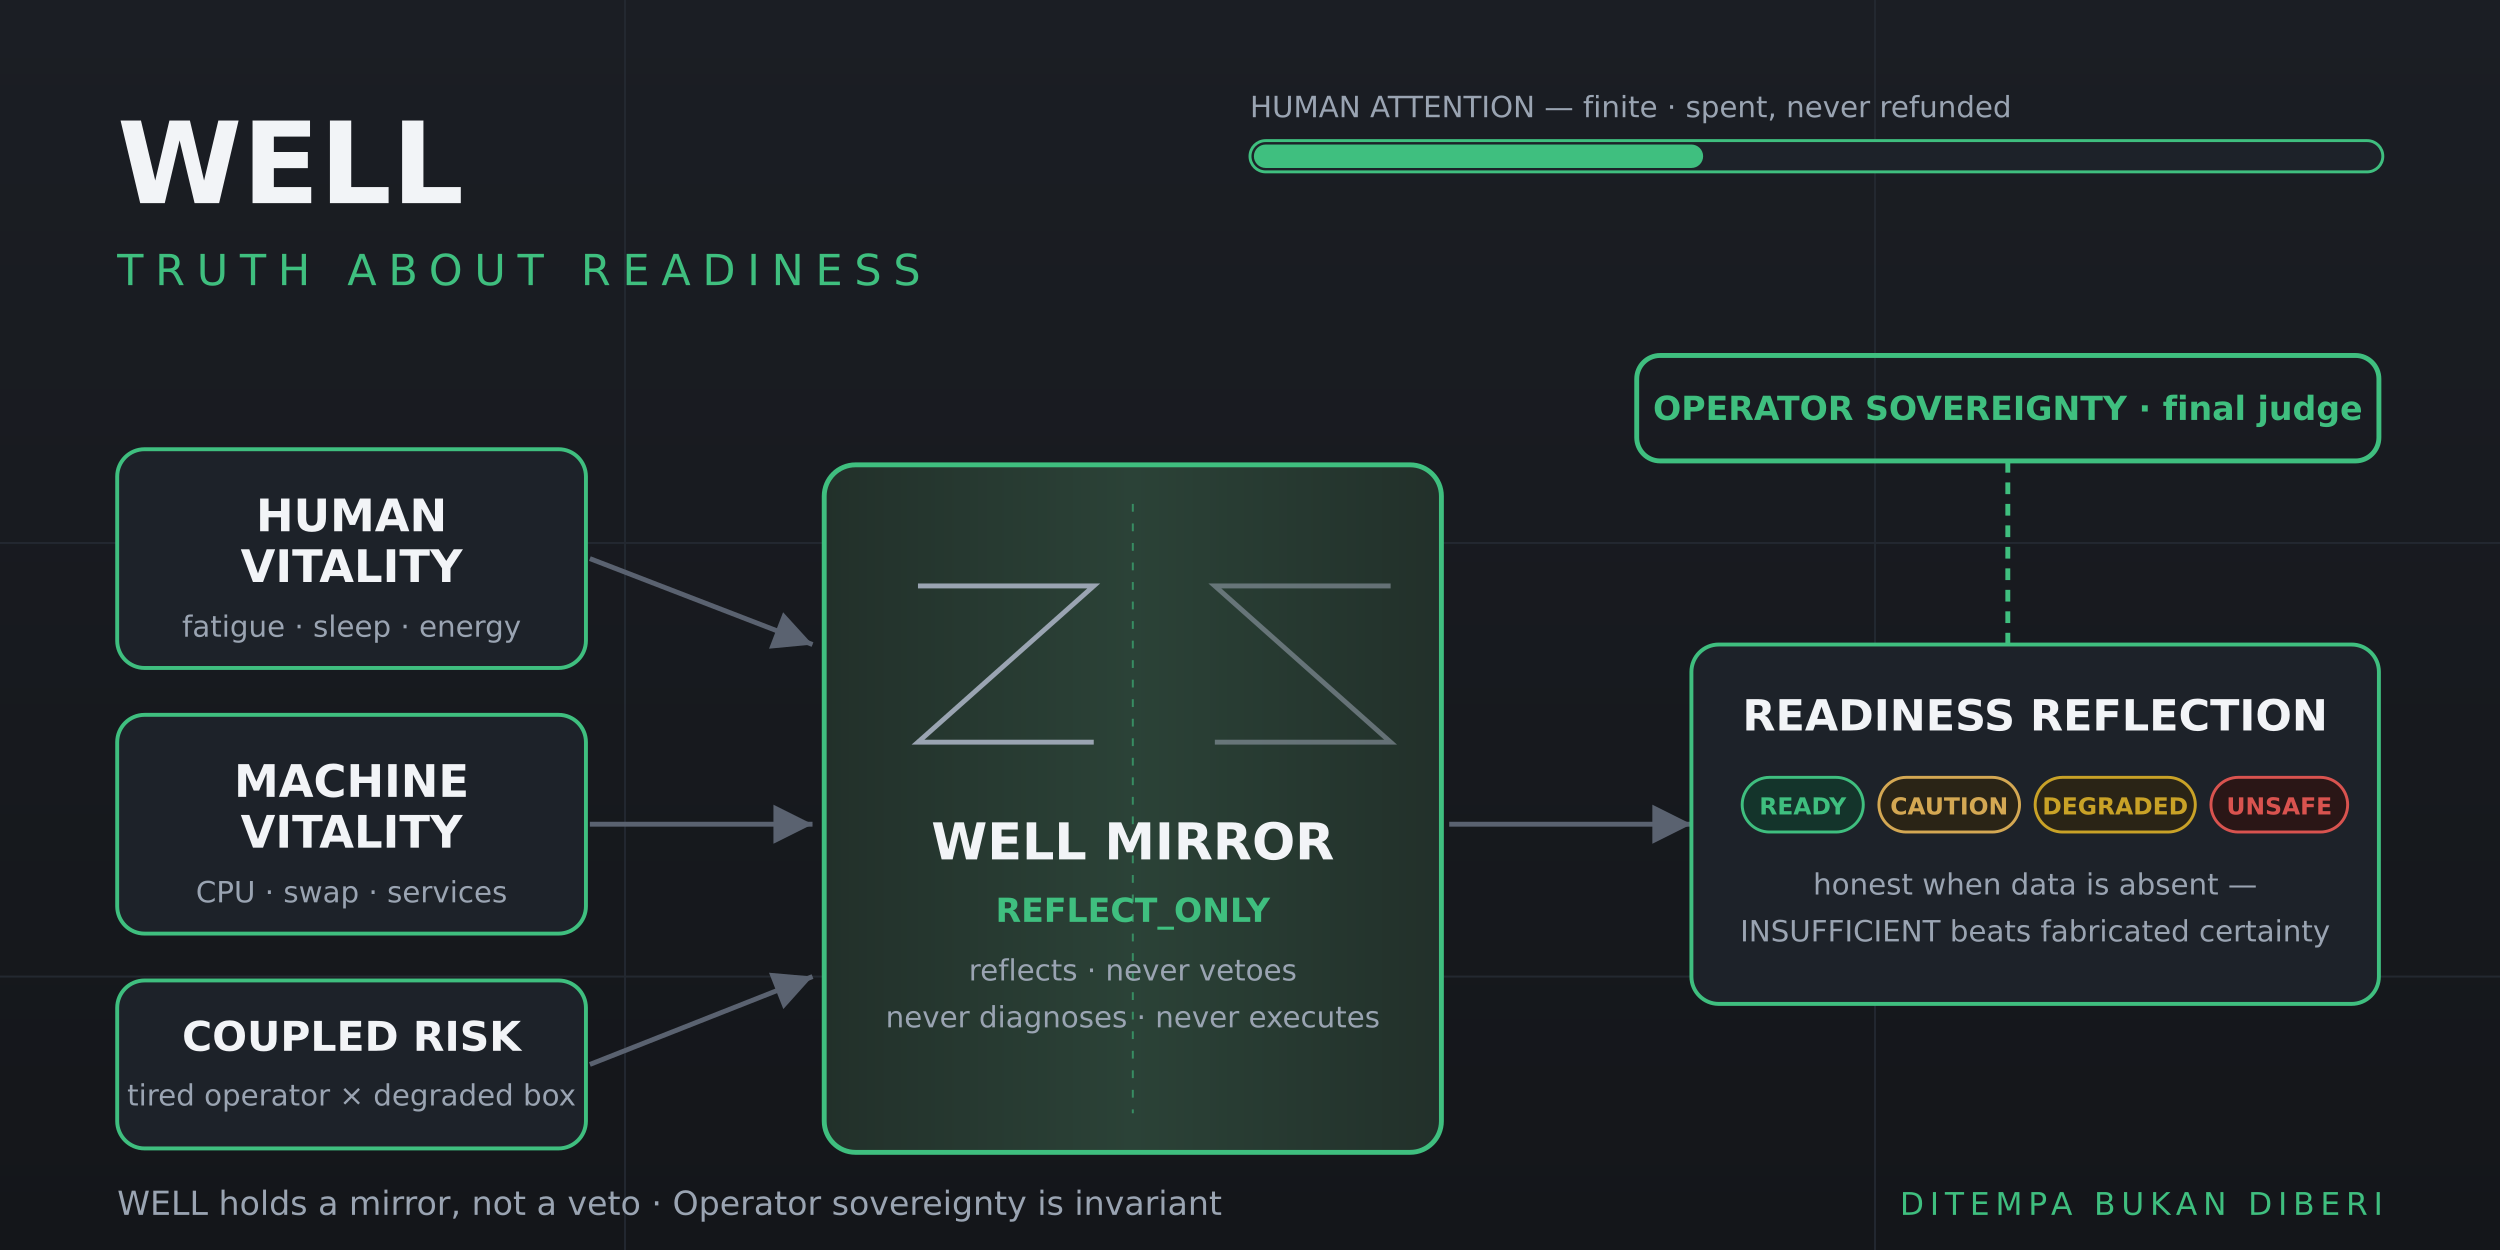
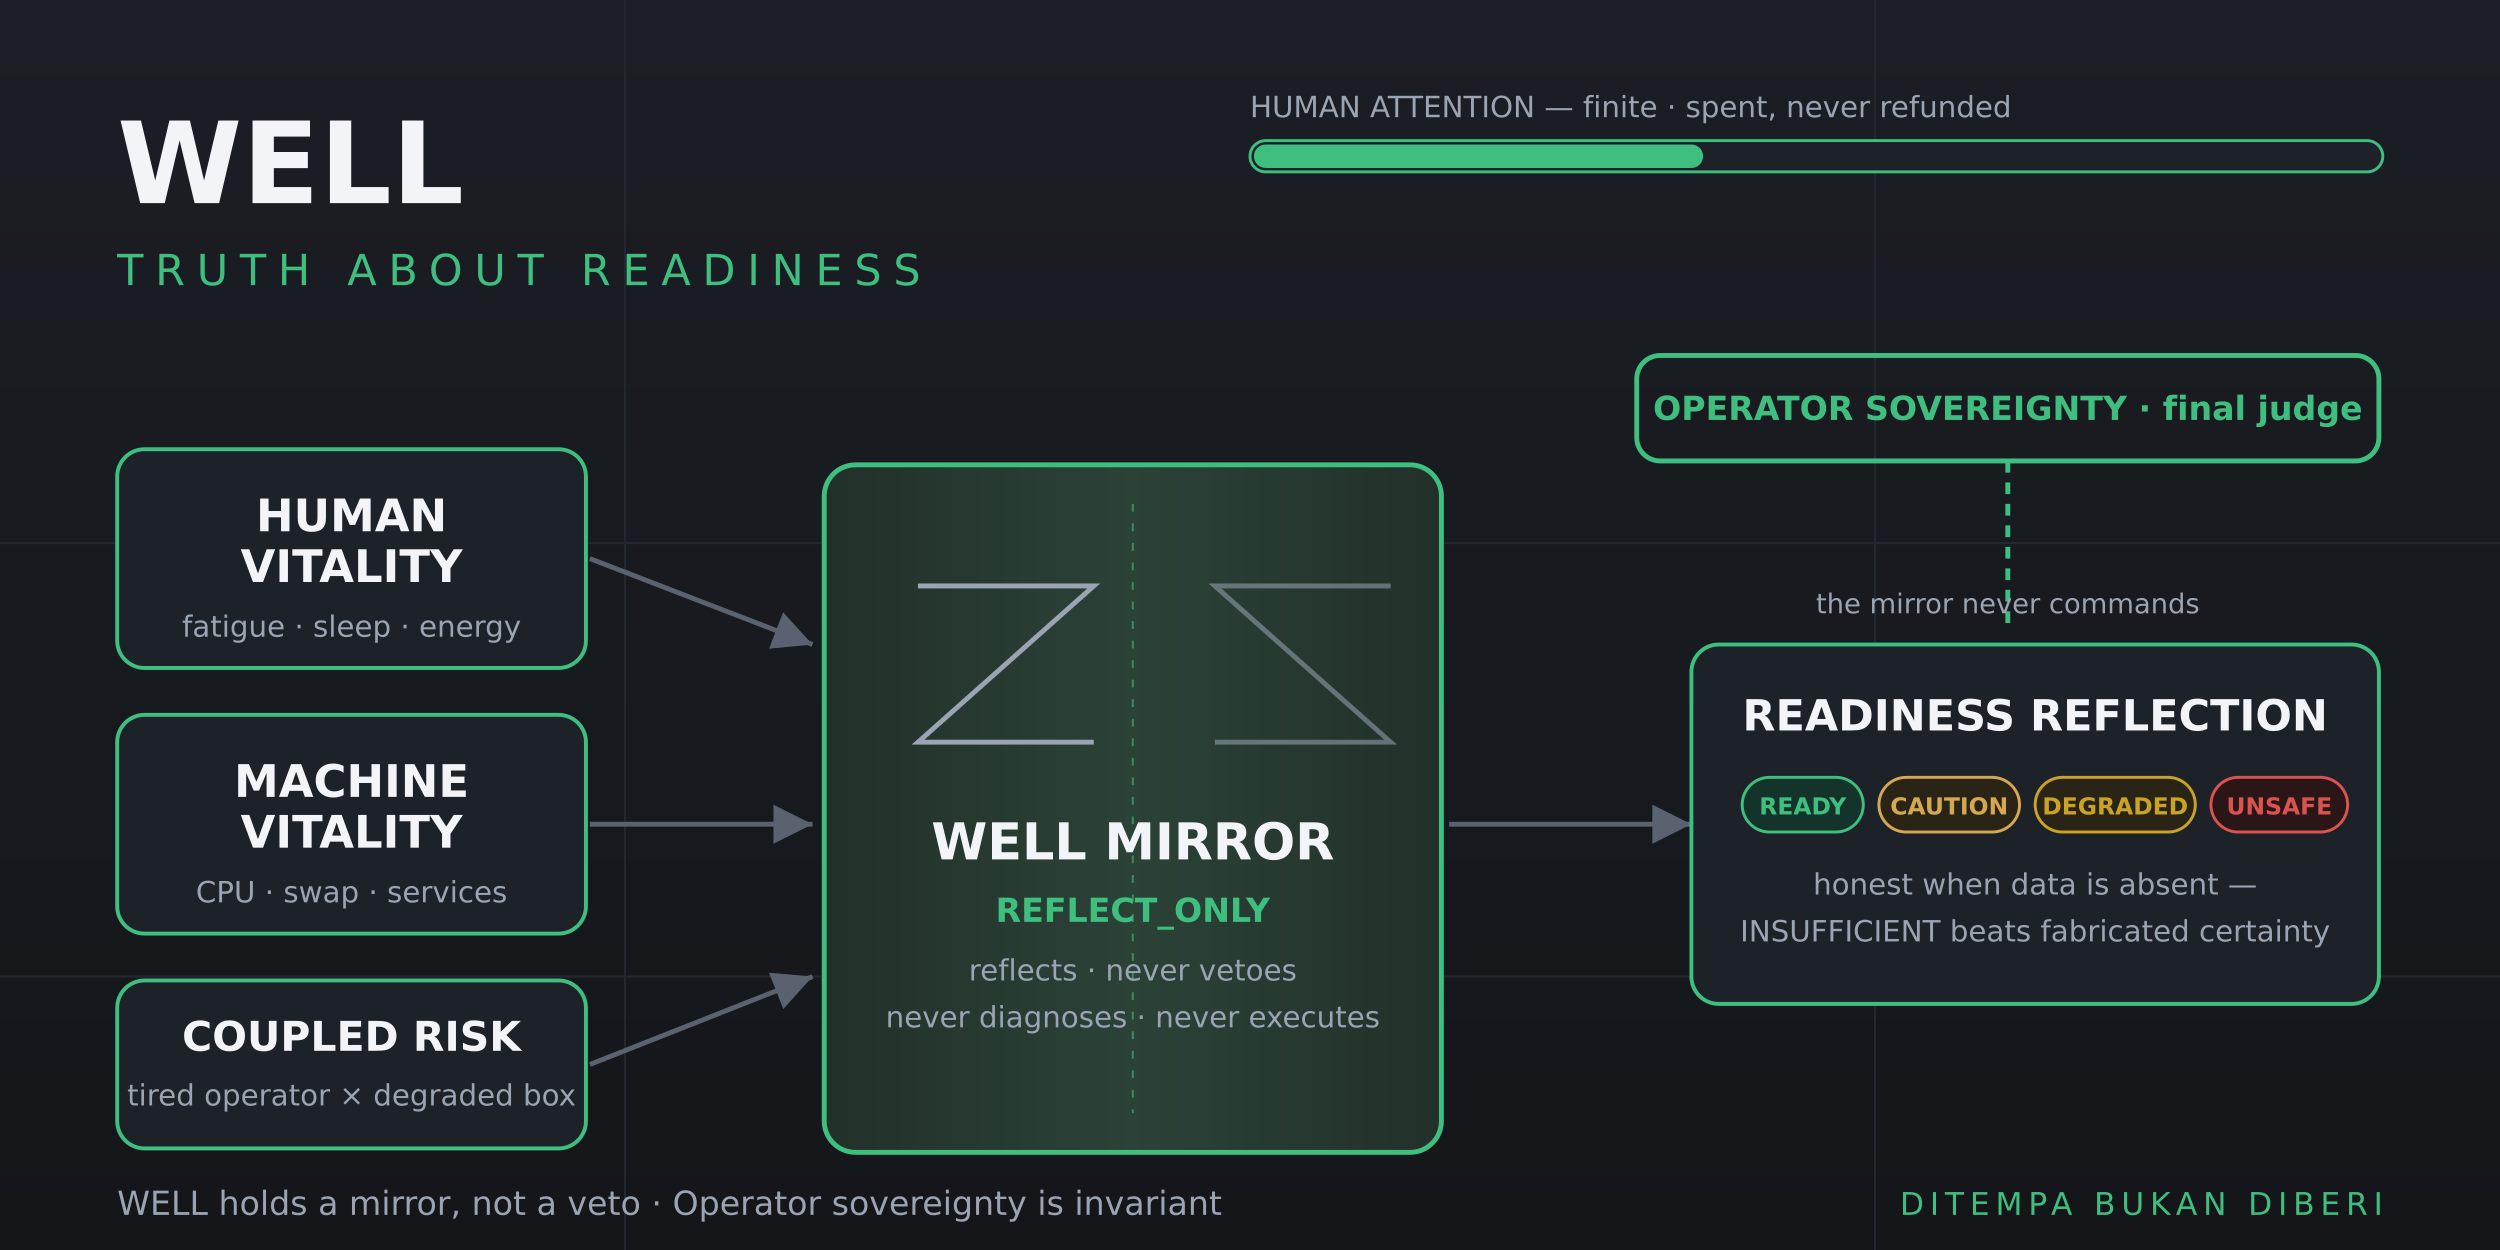
<svg xmlns="http://www.w3.org/2000/svg" viewBox="0 0 1280 640" font-family="DejaVu Sans, Liberation Sans, sans-serif">
  <defs>
    <marker id="ah" markerWidth="10" markerHeight="10" refX="8" refY="4" orient="auto">
      <path d="M0,0 L8,4 L0,8 z" fill="#5a6270" />
    </marker>
    <linearGradient id="fade" x1="0" y1="0" x2="0" y2="1">
      <stop offset="0" stop-color="#1b1e24" />
      <stop offset="1" stop-color="#14161a" />
    </linearGradient>
    <linearGradient id="mirrorface" x1="0" y1="0" x2="1" y2="0">
      <stop offset="0" stop-color="#22302a" />
      <stop offset="0.5" stop-color="#2b4237" />
      <stop offset="1" stop-color="#22302a" />
    </linearGradient>
  </defs>
  <rect width="1280" height="640" fill="url(#fade)" />
  <g stroke="#232830" stroke-width="1">
    <line x1="0" y1="278" x2="1280" y2="278" />
    <line x1="0" y1="500" x2="1280" y2="500" />
    <line x1="320" y1="0" x2="320" y2="640" />
    <line x1="960" y1="0" x2="960" y2="640" />
  </g>
  <text x="60" y="104" fill="#f2f4f7" font-size="58" font-weight="700">WELL</text>
  <text x="60" y="146" fill="#3fbf7f" font-size="22" letter-spacing="6">TRUTH ABOUT READINESS</text>
  <g>
    <rect x="640" y="72" width="580" height="16" rx="8" fill="#1d2229" stroke="#3fbf7f" stroke-width="1.5" />
    <rect x="642" y="74" width="230" height="12" rx="6" fill="#3fbf7f" />
    <text x="640" y="60" fill="#9aa4b2" font-size="15">HUMAN ATTENTION — finite · spent, never refunded</text>
    <rect x="838" y="182" width="380" height="54" rx="12" fill="none" stroke="#3fbf7f" stroke-width="2.5" />
    <text x="1028" y="215" fill="#3fbf7f" font-size="17" font-weight="700" text-anchor="middle">OPERATOR SOVEREIGNTY · final judge</text>
-     <line x1="1028" y1="236" x2="1028" y2="330" stroke="#3fbf7f" stroke-width="2.5" stroke-dasharray="6 5" />
-     <text x="1028" y="352" fill="#9aa4b2" font-size="14" text-anchor="middle">the mirror never commands</text>
+     <line x1="1028" y1="236" x2="1028" y2="322" stroke="#3fbf7f" stroke-width="2.5" stroke-dasharray="6 5" />
+     <text x="1028" y="314" fill="#9aa4b2" font-size="14" text-anchor="middle">the mirror never commands</text>
  </g>
  <g>
    <rect x="60" y="230" width="240" height="112" rx="14" fill="#1d2229" stroke="#3fbf7f" stroke-width="2" />
    <text x="180" y="272" fill="#f2f4f7" font-size="23" font-weight="700" text-anchor="middle">HUMAN</text>
    <text x="180" y="298" fill="#f2f4f7" font-size="23" font-weight="700" text-anchor="middle">VITALITY</text>
    <text x="180" y="326" fill="#9aa4b2" font-size="15" text-anchor="middle">fatigue · sleep · energy</text>
    <rect x="60" y="366" width="240" height="112" rx="14" fill="#1d2229" stroke="#3fbf7f" stroke-width="2" />
    <text x="180" y="408" fill="#f2f4f7" font-size="23" font-weight="700" text-anchor="middle">MACHINE</text>
    <text x="180" y="434" fill="#f2f4f7" font-size="23" font-weight="700" text-anchor="middle">VITALITY</text>
    <text x="180" y="462" fill="#9aa4b2" font-size="15" text-anchor="middle">CPU · swap · services</text>
    <rect x="60" y="502" width="240" height="86" rx="14" fill="#1d2229" stroke="#3fbf7f" stroke-width="2" />
    <text x="180" y="538" fill="#f2f4f7" font-size="21" font-weight="700" text-anchor="middle">COUPLED RISK</text>
    <text x="180" y="566" fill="#9aa4b2" font-size="15" text-anchor="middle">tired operator × degraded box</text>
  </g>
  <g stroke="#5a6270" stroke-width="2.5" marker-end="url(#ah)">
    <line x1="302" y1="286" x2="416" y2="330" />
    <line x1="302" y1="422" x2="416" y2="422" />
    <line x1="302" y1="545" x2="416" y2="500" />
    <line x1="742" y1="422" x2="866" y2="422" />
  </g>
  <g>
    <rect x="422" y="238" width="316" height="352" rx="16" fill="url(#mirrorface)" stroke="#3fbf7f" stroke-width="2.5" />
    <line x1="580" y1="258" x2="580" y2="570" stroke="#3fbf7f" stroke-width="1" stroke-dasharray="4 6" opacity="0.6" />
    <path d="M470 300 L560 300 L470 380 L560 380" fill="none" stroke="#9aa4b2" stroke-width="2.5" />
    <path d="M712 300 L622 300 L712 380 L622 380" fill="none" stroke="#9aa4b2" stroke-width="2.5" opacity="0.55" />
    <text x="580" y="440" fill="#f2f4f7" font-size="26" font-weight="700" text-anchor="middle">WELL MIRROR</text>
    <text x="580" y="472" fill="#3fbf7f" font-size="17" font-weight="700" text-anchor="middle">REFLECT_ONLY</text>
    <text x="580" y="502" fill="#9aa4b2" font-size="15" text-anchor="middle">reflects · never vetoes</text>
    <text x="580" y="526" fill="#9aa4b2" font-size="15" text-anchor="middle">never diagnoses · never executes</text>
  </g>
  <g>
    <rect x="866" y="330" width="352" height="184" rx="14" fill="#1d2229" stroke="#3fbf7f" stroke-width="2" />
    <text x="1042" y="374" fill="#f2f4f7" font-size="22" font-weight="700" text-anchor="middle">READINESS REFLECTION</text>
    <g>
      <rect x="892" y="398" width="62" height="28" rx="14" fill="#14342b" stroke="#3fbf7f" stroke-width="1.5" />
      <text x="923" y="417" fill="#3fbf7f" font-size="12" font-weight="700" text-anchor="middle">READY</text>
      <rect x="962" y="398" width="72" height="28" rx="14" fill="#2a2416" stroke="#d4a853" stroke-width="1.5" />
      <text x="998" y="417" fill="#d4a853" font-size="12" font-weight="700" text-anchor="middle">CAUTION</text>
      <rect x="1042" y="398" width="82" height="28" rx="14" fill="#2a2416" stroke="#c9a227" stroke-width="1.5" />
      <text x="1083" y="417" fill="#c9a227" font-size="12" font-weight="700" text-anchor="middle">DEGRADED</text>
      <rect x="1132" y="398" width="70" height="28" rx="14" fill="#2a1616" stroke="#d9534f" stroke-width="1.5" />
      <text x="1167" y="417" fill="#d9534f" font-size="12" font-weight="700" text-anchor="middle">UNSAFE</text>
    </g>
    <text x="1042" y="458" fill="#9aa4b2" font-size="15" text-anchor="middle">honest when data is absent —</text>
    <text x="1042" y="482" fill="#9aa4b2" font-size="15" text-anchor="middle">INSUFFICIENT beats fabricated certainty</text>
  </g>
  <text x="60" y="622" fill="#9aa4b2" font-size="17">WELL holds a mirror, not a veto · Operator sovereignty is invariant</text>
  <text x="1220" y="622" fill="#3fbf7f" font-size="16" letter-spacing="3" text-anchor="end">DITEMPA BUKAN DIBERI</text>
</svg>
